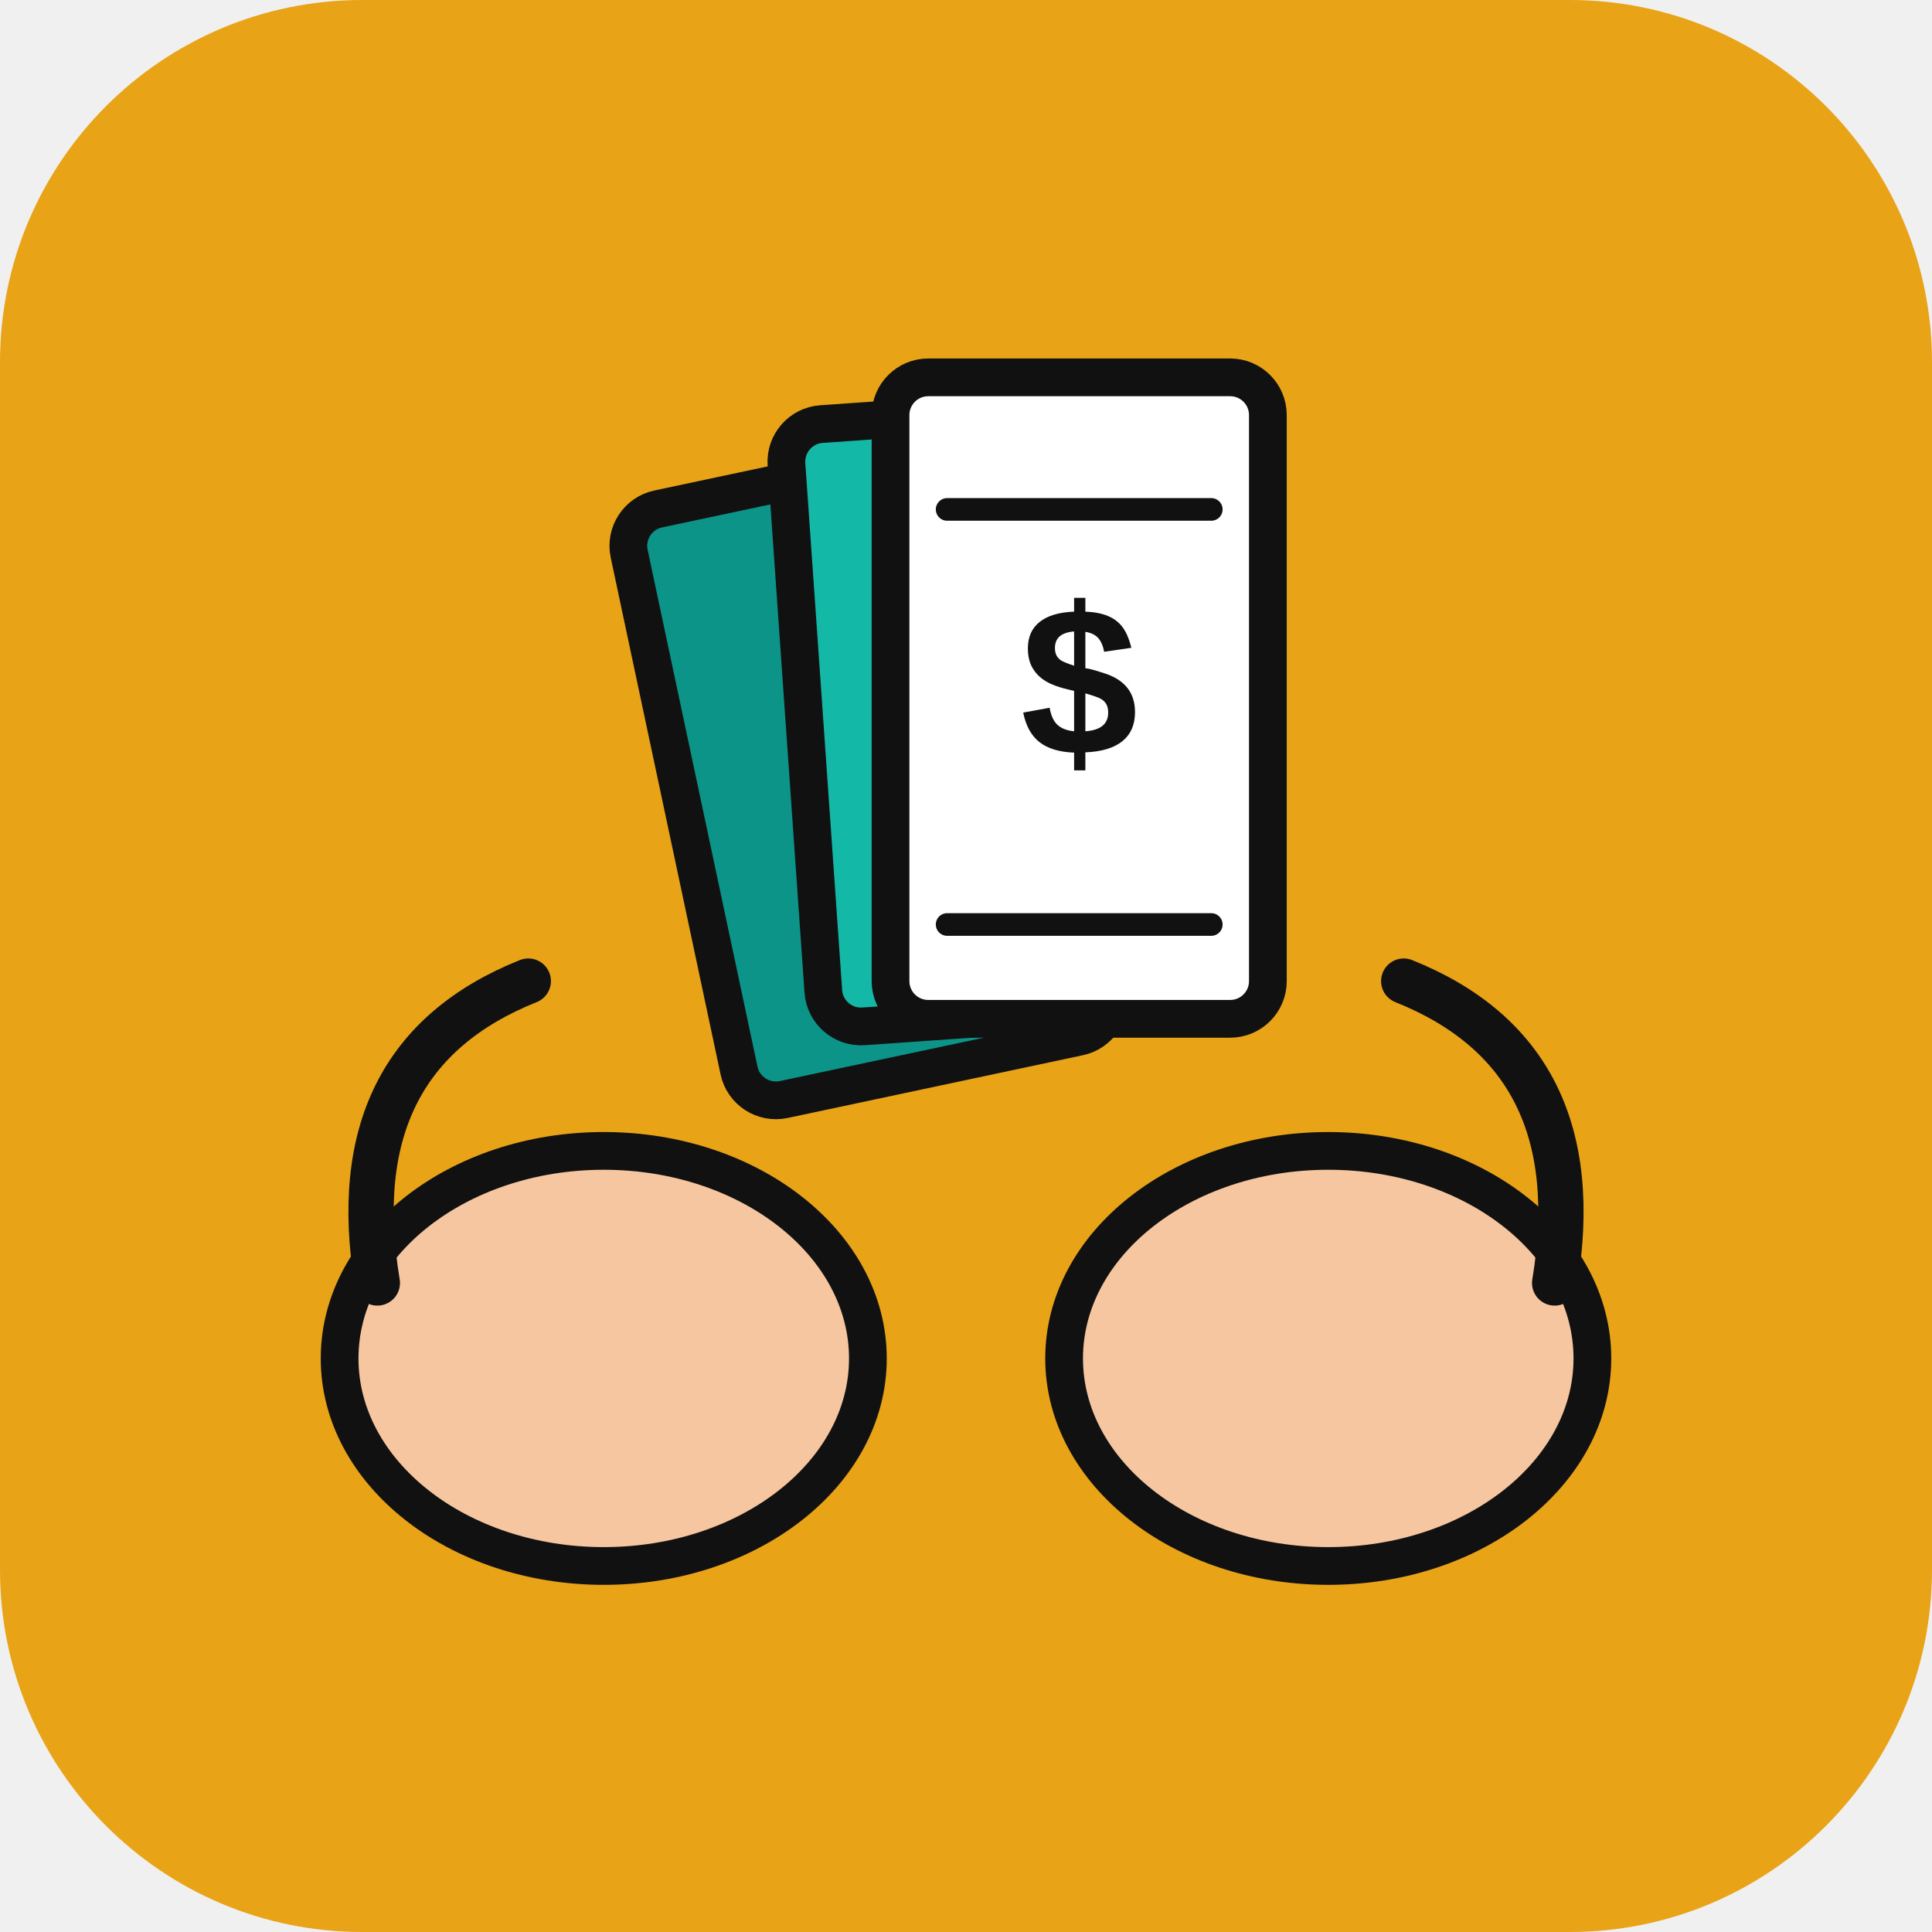
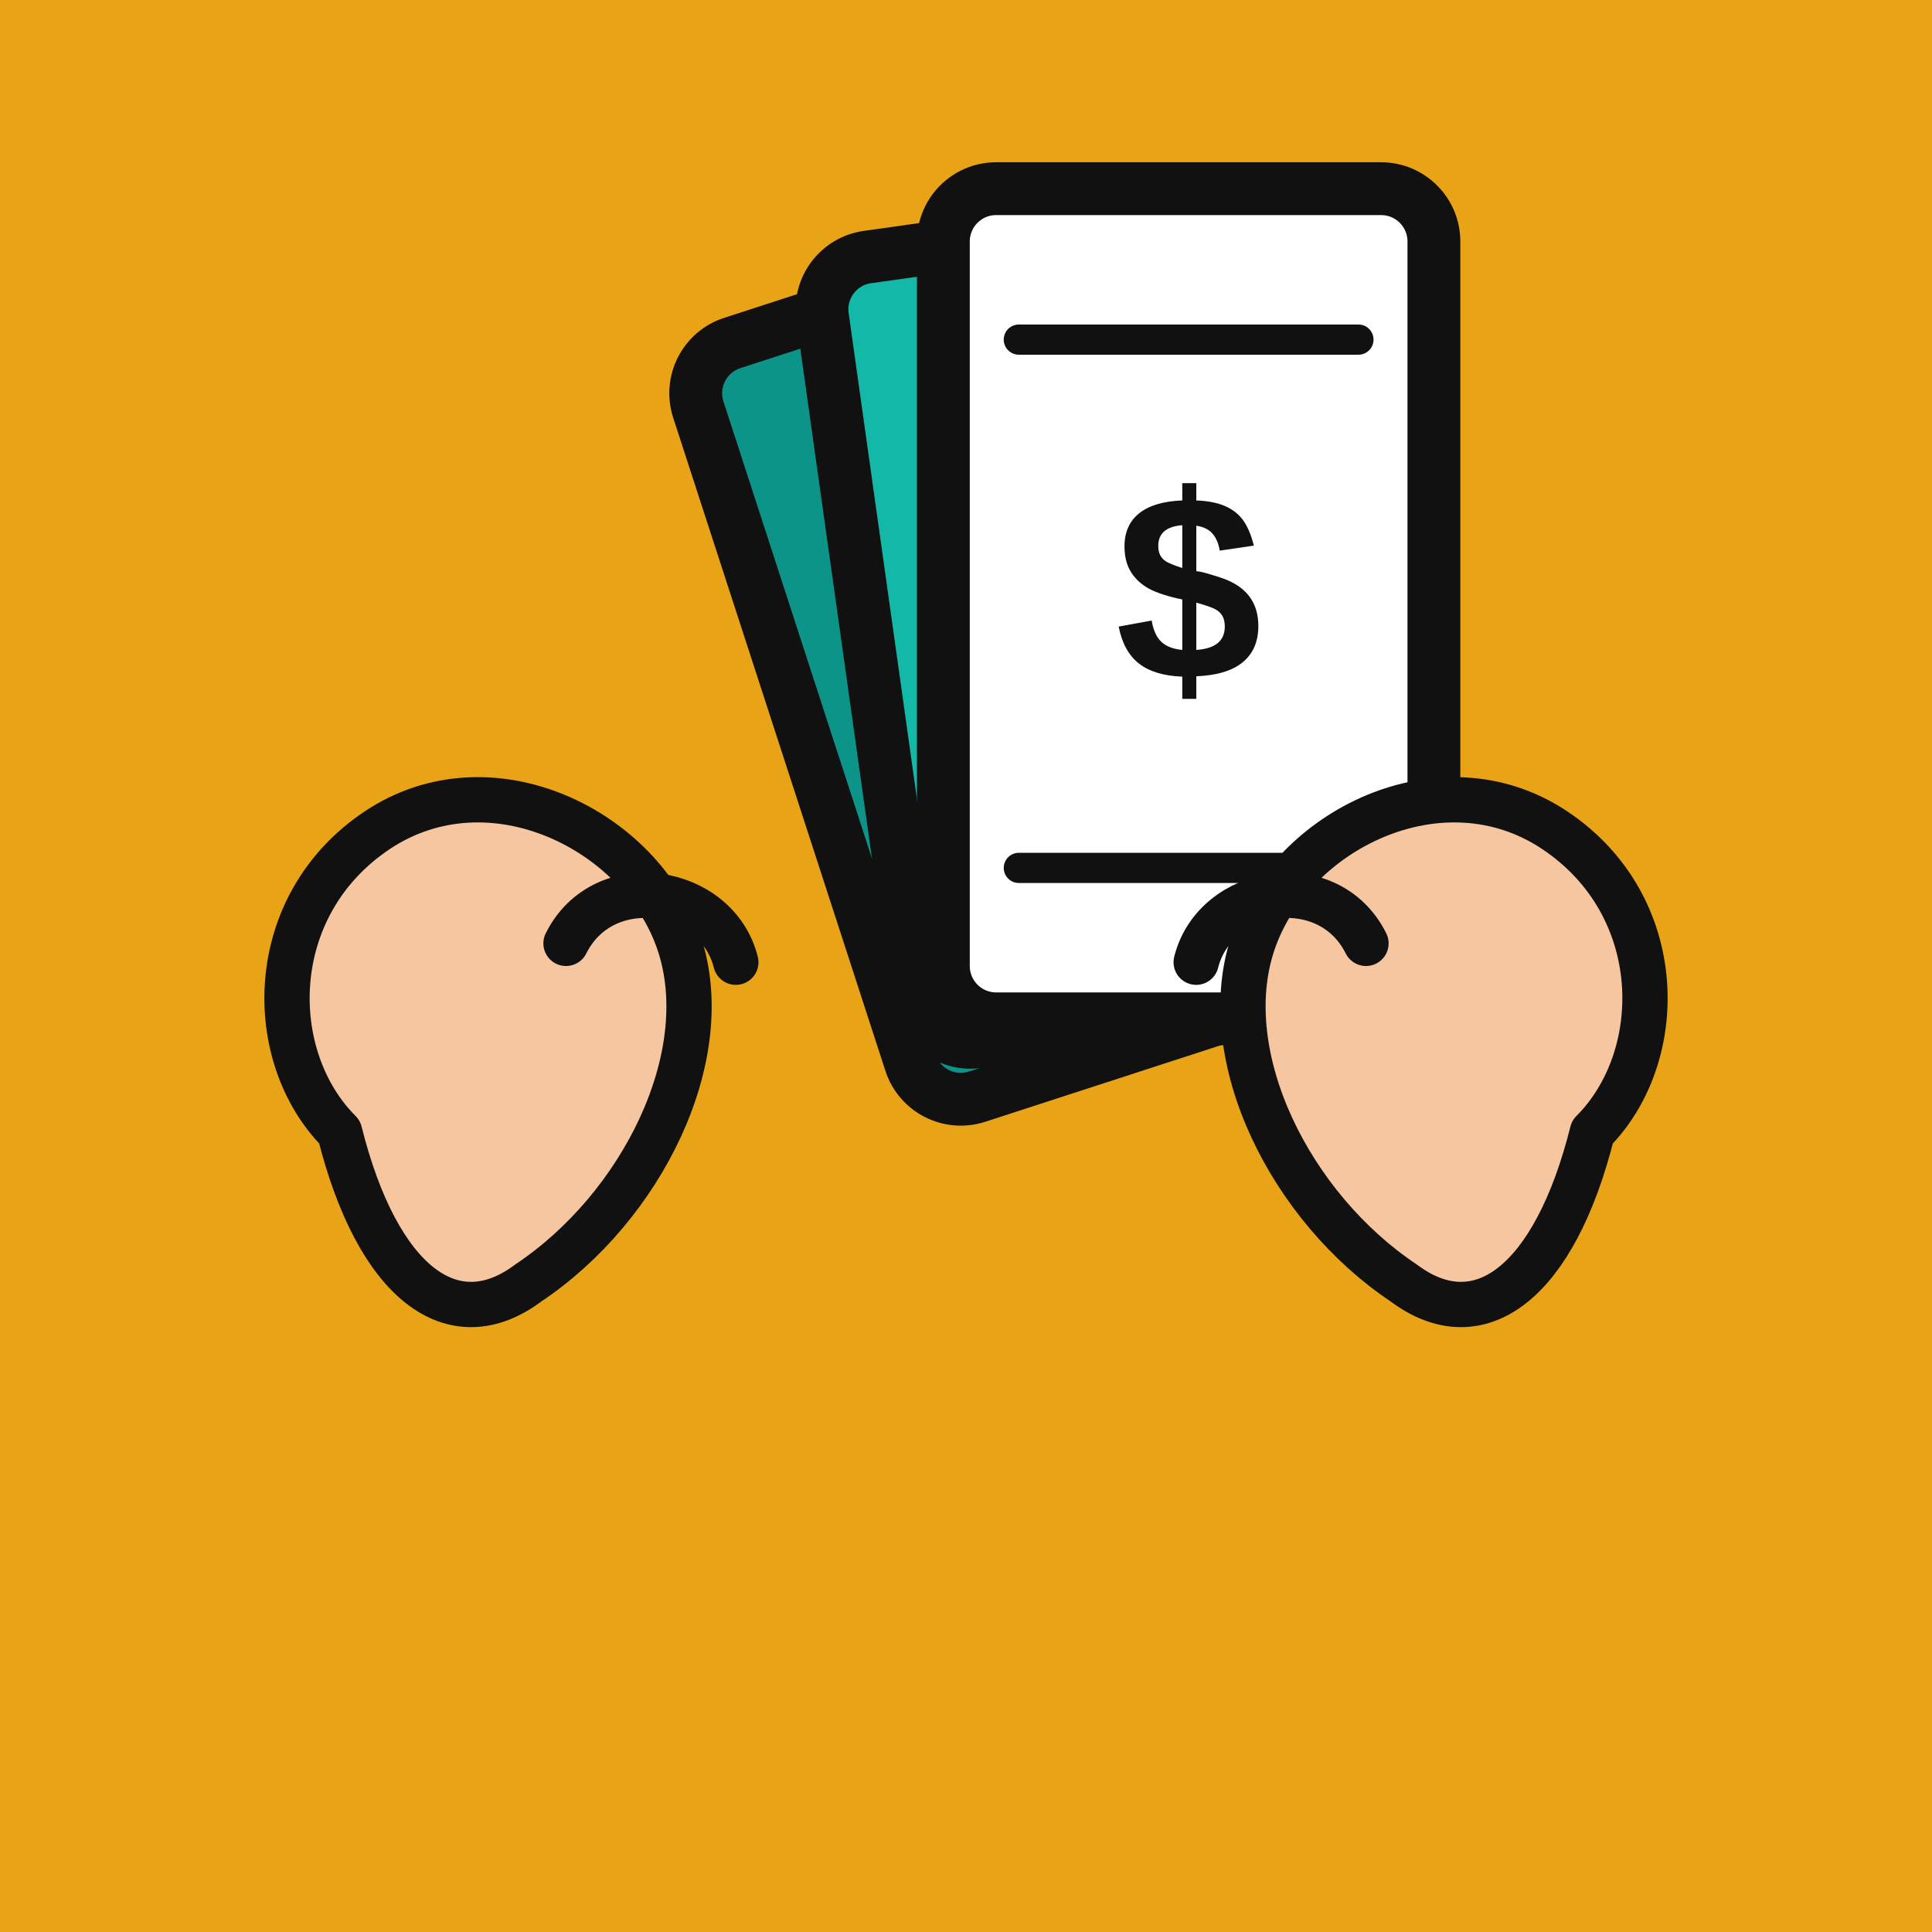
<svg xmlns="http://www.w3.org/2000/svg" width="512" height="512" viewBox="0 0 512 512">
-   <rect width="512" height="512" rx="96" fill="#e8a317" />
-   <g transform="translate(256,230)">
-     <rect x="-70" y="-110" width="100" height="160" rx="10" fill="#0d9488" stroke="#111" stroke-width="10" transform="rotate(-12)" />
-     <rect x="-40" y="-120" width="100" height="160" rx="10" fill="#14b8a6" stroke="#111" stroke-width="10" transform="rotate(-4)" />
-     <rect x="-20" y="-130" width="100" height="170" rx="10" fill="#fff" stroke="#111" stroke-width="10" />
-     <text x="30" y="-30" text-anchor="middle" font-size="56" font-family="Arial,sans-serif" font-weight="700" fill="#111">$</text>
-     <line x1="-5" y1="-95" x2="65" y2="-95" stroke="#111" stroke-width="6" stroke-linecap="round" />
-     <line x1="-5" y1="15" x2="65" y2="15" stroke="#111" stroke-width="6" stroke-linecap="round" />
+   <rect width="512" height="512" fill="#e8a317" />
+   <g stroke="#111" stroke-width="14" stroke-linejoin="round">
+     <rect x="210" y="70" width="130" height="210" rx="14" fill="#0d9488" transform="rotate(-18 275 175)" />
+     <rect x="230" y="60" width="130" height="210" rx="14" fill="#14b8a6" transform="rotate(-8 295 165)" />
+     <rect x="250" y="50" width="130" height="220" rx="14" fill="#ffffff" />
  </g>
-   <ellipse cx="160" cy="360" rx="70" ry="55" fill="#f5c6a0" stroke="#111" stroke-width="10" />
-   <ellipse cx="352" cy="360" rx="70" ry="55" fill="#f5c6a0" stroke="#111" stroke-width="10" />
-   <path d="M100 340 Q90 280 140 260" fill="none" stroke="#111" stroke-width="12" stroke-linecap="round" />
-   <path d="M412 340 Q422 280 372 260" fill="none" stroke="#111" stroke-width="12" stroke-linecap="round" />
+   <text x="315" y="180" text-anchor="middle" font-size="70" font-family="Arial Black,Arial,sans-serif" font-weight="700" fill="#111">$</text>
+   <line x1="270" y1="90" x2="360" y2="90" stroke="#111" stroke-width="8" stroke-linecap="round" />
+   <line x1="270" y1="230" x2="360" y2="230" stroke="#111" stroke-width="8" stroke-linecap="round" />
+   <g fill="#f5c6a0" stroke="#111" stroke-width="12" stroke-linejoin="round">
+     <path d="M90 300 C70 280 70 240 100 220 C130 200 170 220 180 250 C190 280 170 320 140 340 C120 355 100 340 90 300Z" />
+     <path d="M422 300 C442 280 442 240 412 220 C382 200 342 220 332 250 C322 280 342 320 372 340 C392 355 412 340 422 300Z" />
+   </g>
+   <path d="M150 250 C160 230 190 235 195 255" fill="none" stroke="#111" stroke-width="12" stroke-linecap="round" />
+   <path d="M362 250 C352 230 322 235 317 255" fill="none" stroke="#111" stroke-width="12" stroke-linecap="round" />
</svg>
